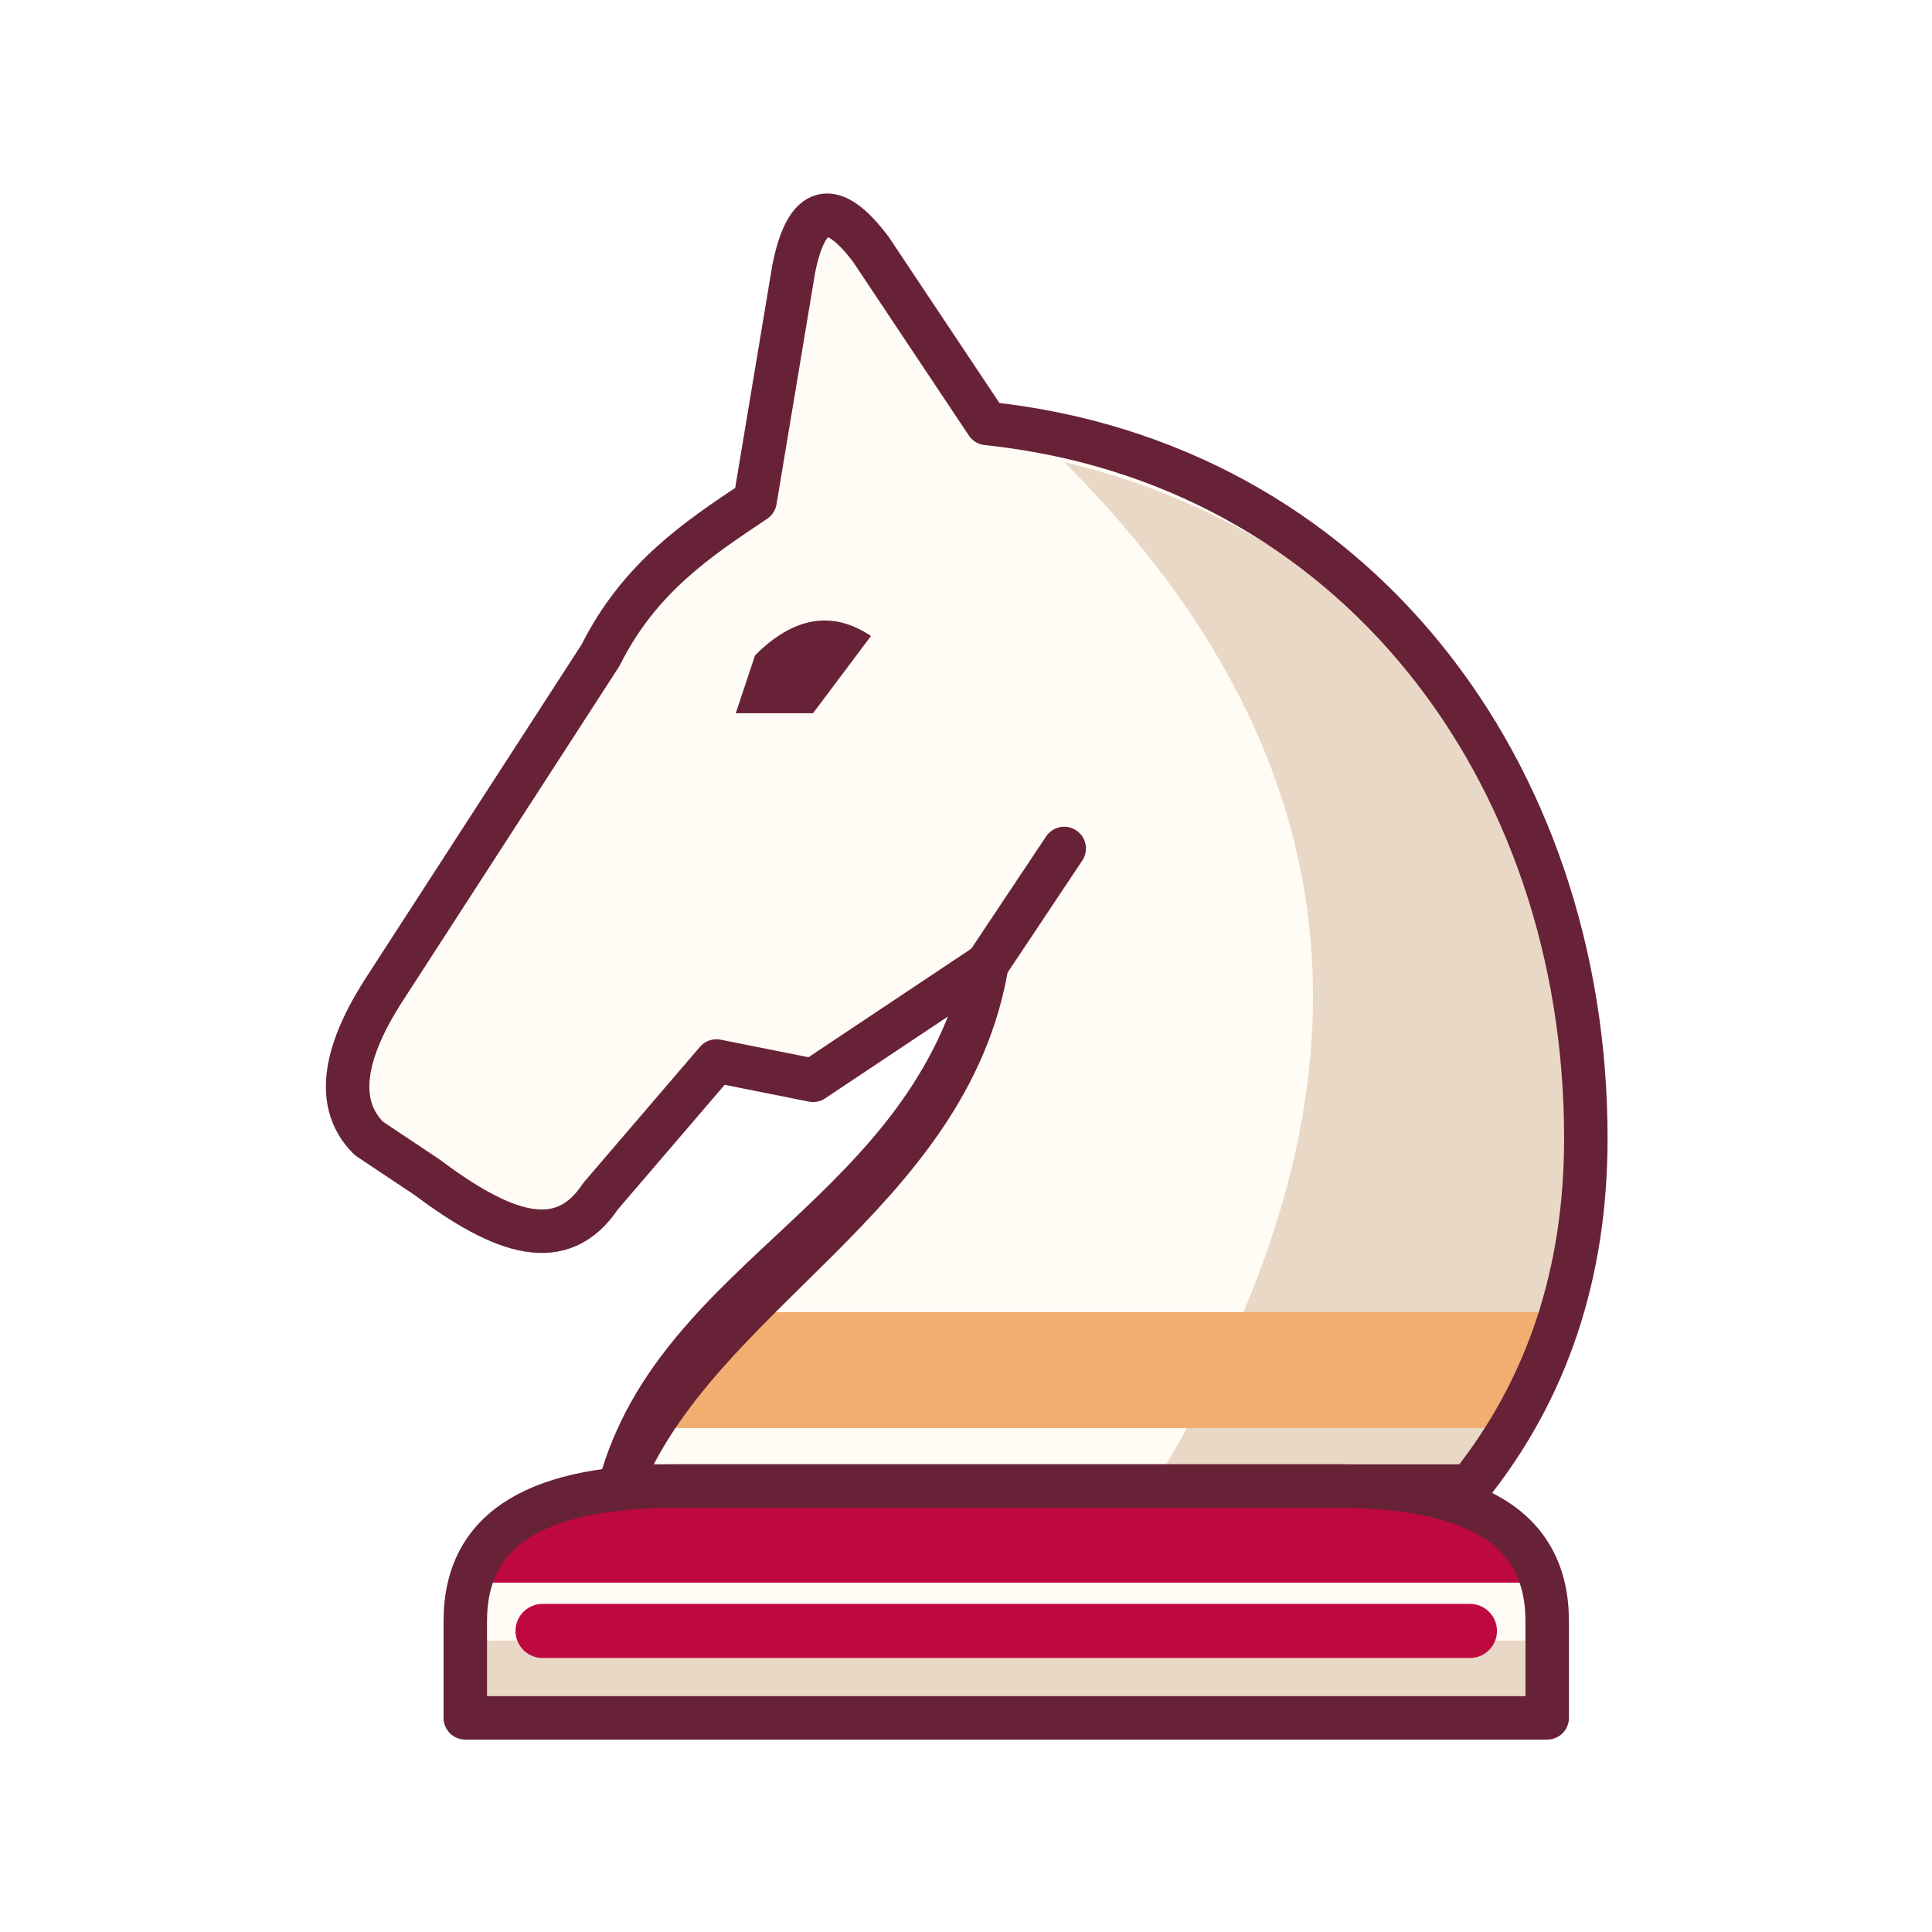
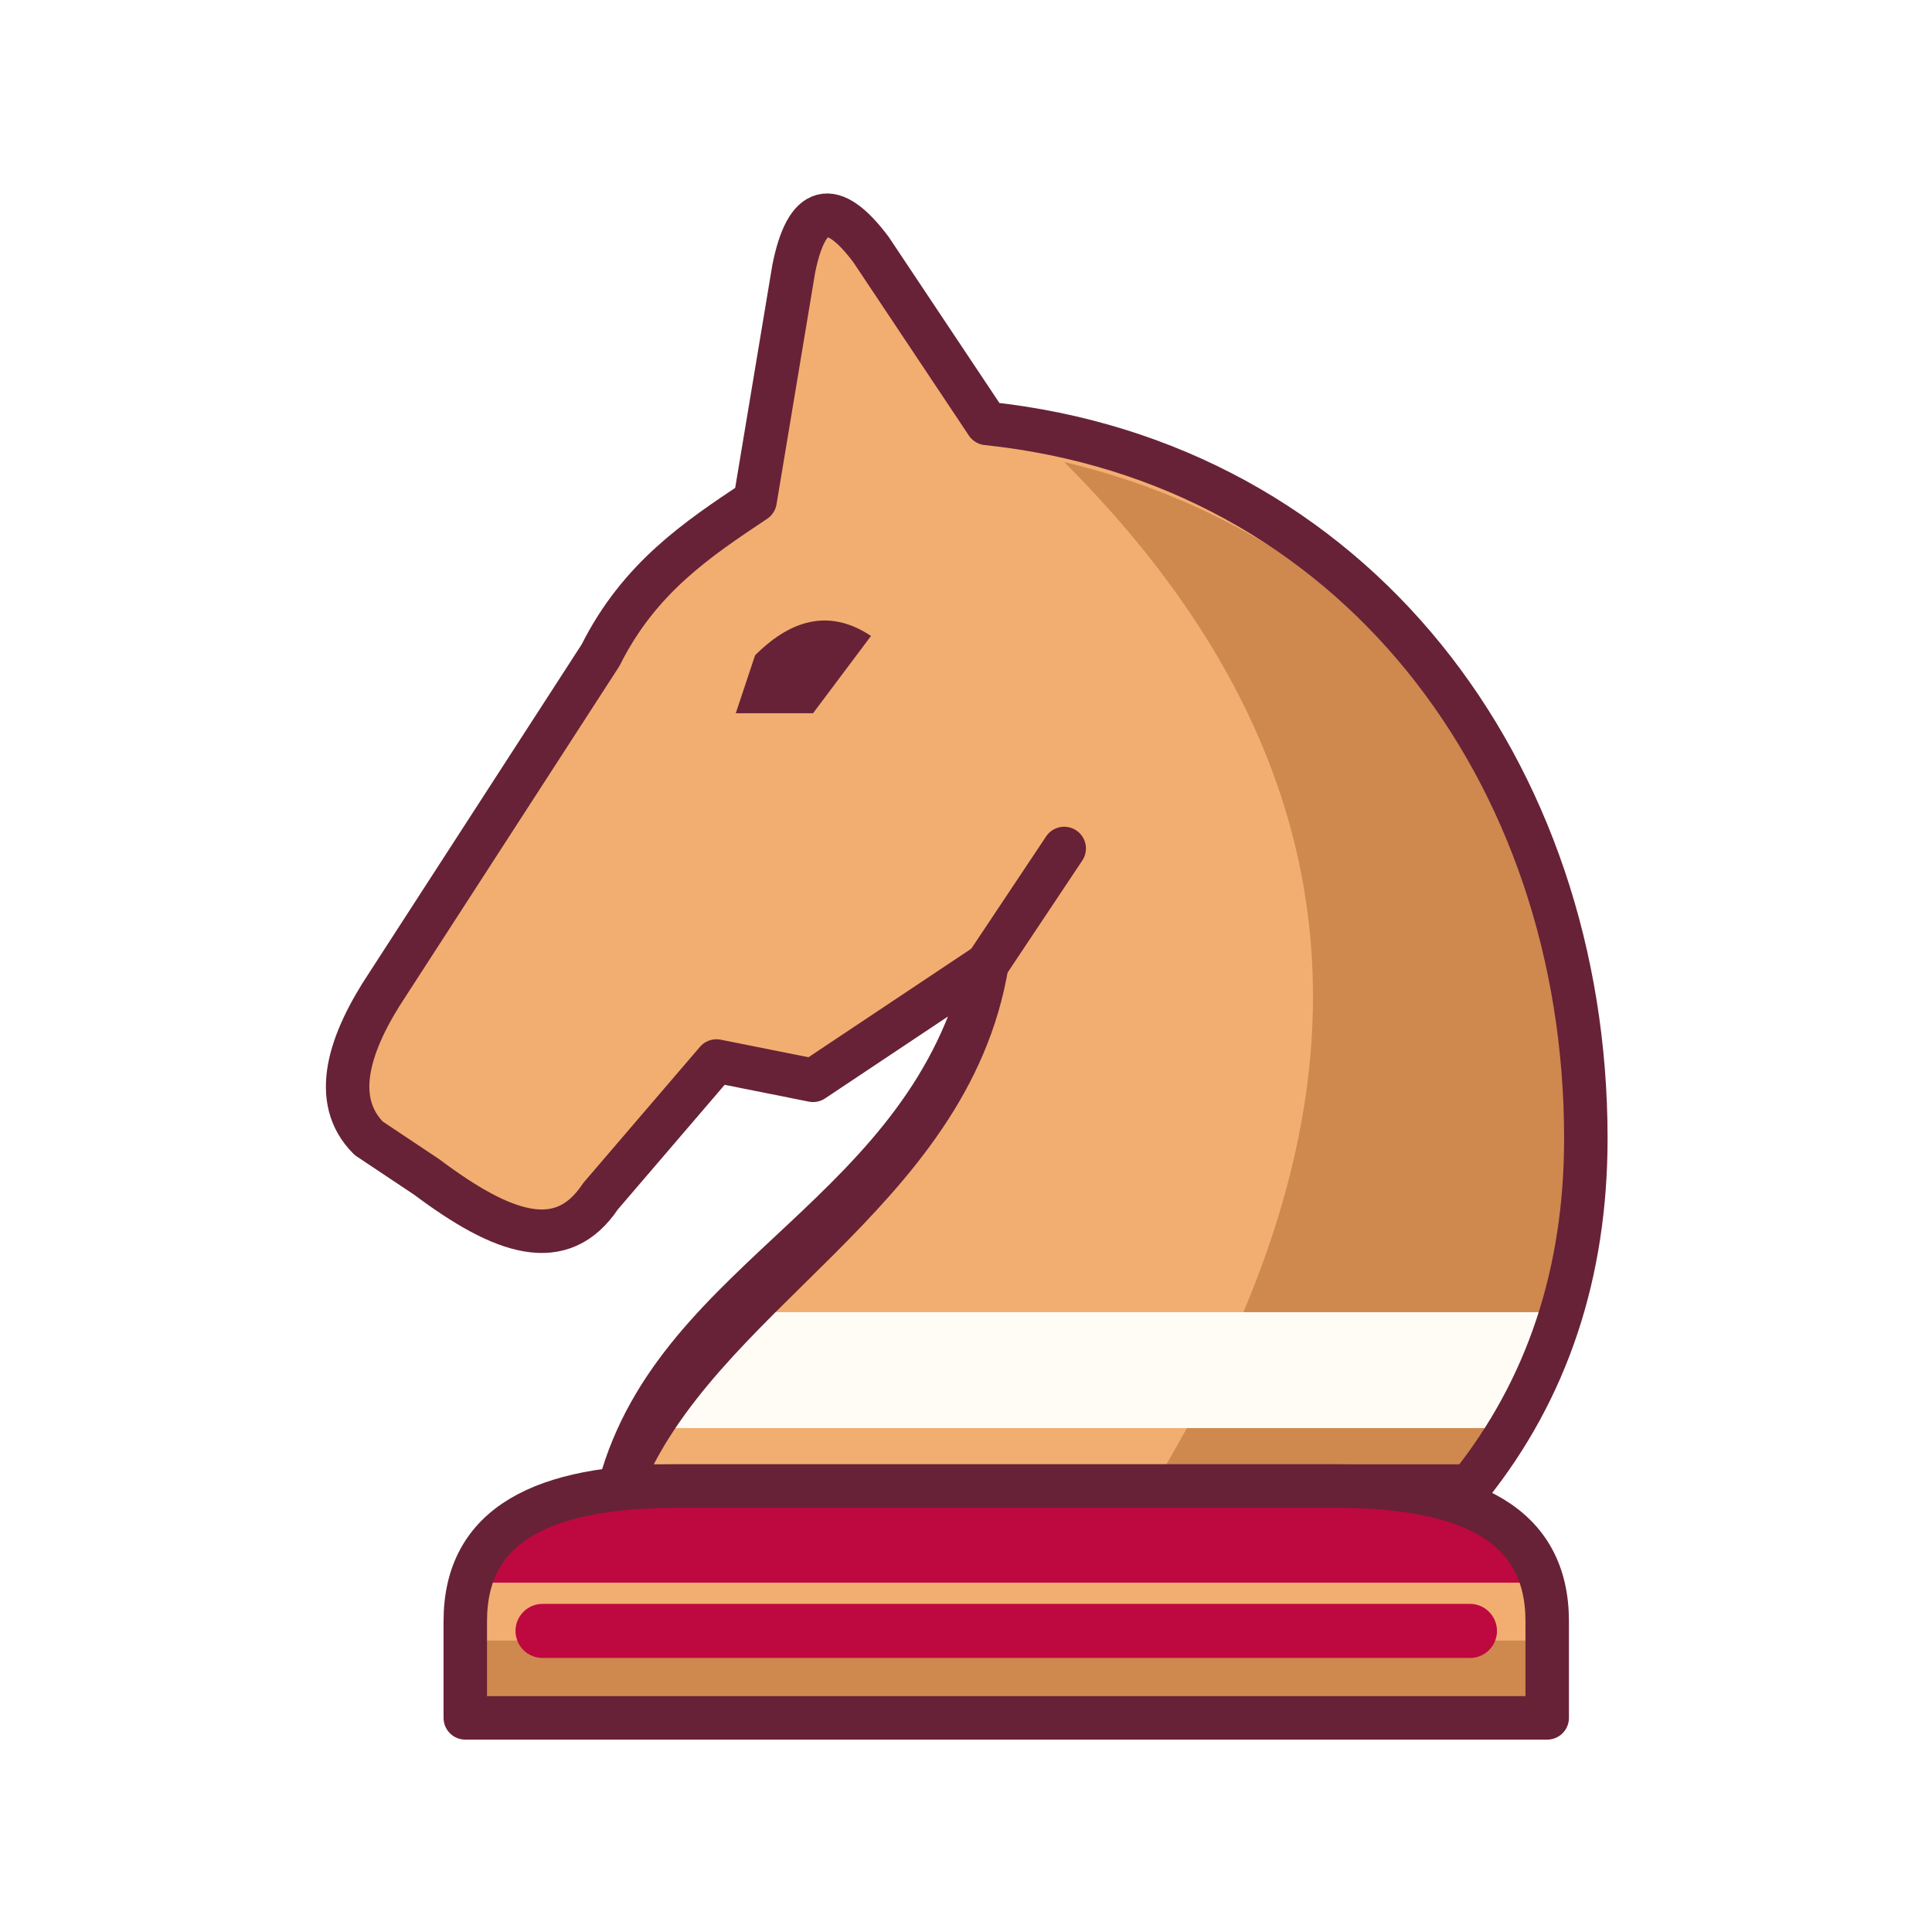
<svg xmlns="http://www.w3.org/2000/svg" viewBox="-2.083 0.083 100 100">
-   <g fill="#FFFCF5" stroke="#672237" stroke-width="2.25" stroke-linejoin="round" stroke-linecap="round">
-     <path d="M30 77 C33 66 46 63 49 50 L40 56 L35 55 L29 62 C27 65 24 64 20 61 L17 59 C15 57 16 54 18 51 L29 34 C31 30 34 28 37 26 L39 14 Q40 9 43 13 L49 22 C68 24 80 40 80 59 C80 66 78 72 74 77 Z" fill="#FFFCF5" stroke="none" fill-rule="evenodd" />
+   <g fill="#F2AE70" stroke="#672237" stroke-width="2.25" stroke-linejoin="round" stroke-linecap="round">
+     <path d="M30 77 C33 66 46 63 49 50 L40 56 L35 55 L29 62 C27 65 24 64 20 61 L17 59 C15 57 16 54 18 51 L29 34 C31 30 34 28 37 26 L39 14 Q40 9 43 13 L49 22 C68 24 80 40 80 59 C80 66 78 72 74 77 Z" fill="#F2AE70" stroke="none" fill-rule="evenodd" />
    <defs>
      <clipPath id="s4">
        <path d="M30 77 C33 66 46 63 49 50 L40 56 L35 55 L29 62 C27 65 24 64 20 61 L17 59 C15 57 16 54 18 51 L29 34 C31 30 34 28 37 26 L39 14 Q40 9 43 13 L49 22 C68 24 80 40 80 59 C80 66 78 72 74 77 Z" clip-rule="evenodd" />
      </clipPath>
    </defs>
-     <path d="M53 24 C70 28 81 43 80 59 C80 66 78 72 74 78 H57 C67 62 72 43 53 24 Z" fill="#E9D8C5" stroke="none" clip-path="url(#s4)" />
+     <path d="M53 24 C70 28 81 43 80 59 C80 66 78 72 74 78 H57 C67 62 72 43 53 24 Z" fill="#CF884E" stroke="none" clip-path="url(#s4)" />
    <g stroke="none" clip-path="url(#s4)">
-       <path d="M10 68 H90 V74 H10 Z" fill="#F2AE70" />
+       <path d="M10 68 H90 V74 H10 Z" fill="#FFFCF5" />
      <path d="M10 78 H90 V82 H10 Z" fill="#BE0840" />
    </g>
    <path d="M30 77 C33 66 46 63 49 50 L40 56 L35 55 L29 62 C27 65 24 64 20 61 L17 59 C15 57 16 54 18 51 L29 34 C31 30 34 28 37 26 L39 14 Q40 9 43 13 L49 22 C68 24 80 40 80 59 C80 66 78 72 74 77 Z" fill="none" />
    <path d="M30 77 C34 67 47 62 49 50 L53 44" fill="none" />
    <path d="M37 34 Q40 31 43 33 L40 37 H36 Z" fill="#672237" stroke="none" />
-     <path d="M22 89 V84 C22 79 26 77 33 77 H67 C74 77 78 79 78 84 V89 Z" fill="#FFFCF5" stroke="none" fill-rule="evenodd" />
+     <path d="M22 89 V84 C22 79 26 77 33 77 H67 C74 77 78 79 78 84 V89 Z" fill="#F2AE70" stroke="none" fill-rule="evenodd" />
    <defs>
      <clipPath id="s5">
        <path d="M22 89 V84 C22 79 26 77 33 77 H67 C74 77 78 79 78 84 V89 Z" clip-rule="evenodd" />
      </clipPath>
    </defs>
-     <path d="M21 85 H79 V90 H21 Z" fill="#E9D8C5" stroke="none" clip-path="url(#s5)" />
+     <path d="M21 85 H79 V90 H21 Z" fill="#CF884E" stroke="none" clip-path="url(#s5)" />
    <g stroke="none" clip-path="url(#s5)">
-       <path d="M10 68 H90 V74 H10 Z" fill="#F2AE70" />
+       <path d="M10 68 H90 V74 H10 Z" fill="#FFFCF5" />
      <path d="M10 78 H90 V82 H10 Z" fill="#BE0840" />
    </g>
    <path d="M22 89 V84 C22 79 26 77 33 77 H67 C74 77 78 79 78 84 V89 Z" fill="none" />
    <path d="M26 84.5 H74" fill="none" stroke="#BE0840" stroke-width="2.8" stroke-linecap="round" />
  </g>
</svg>
